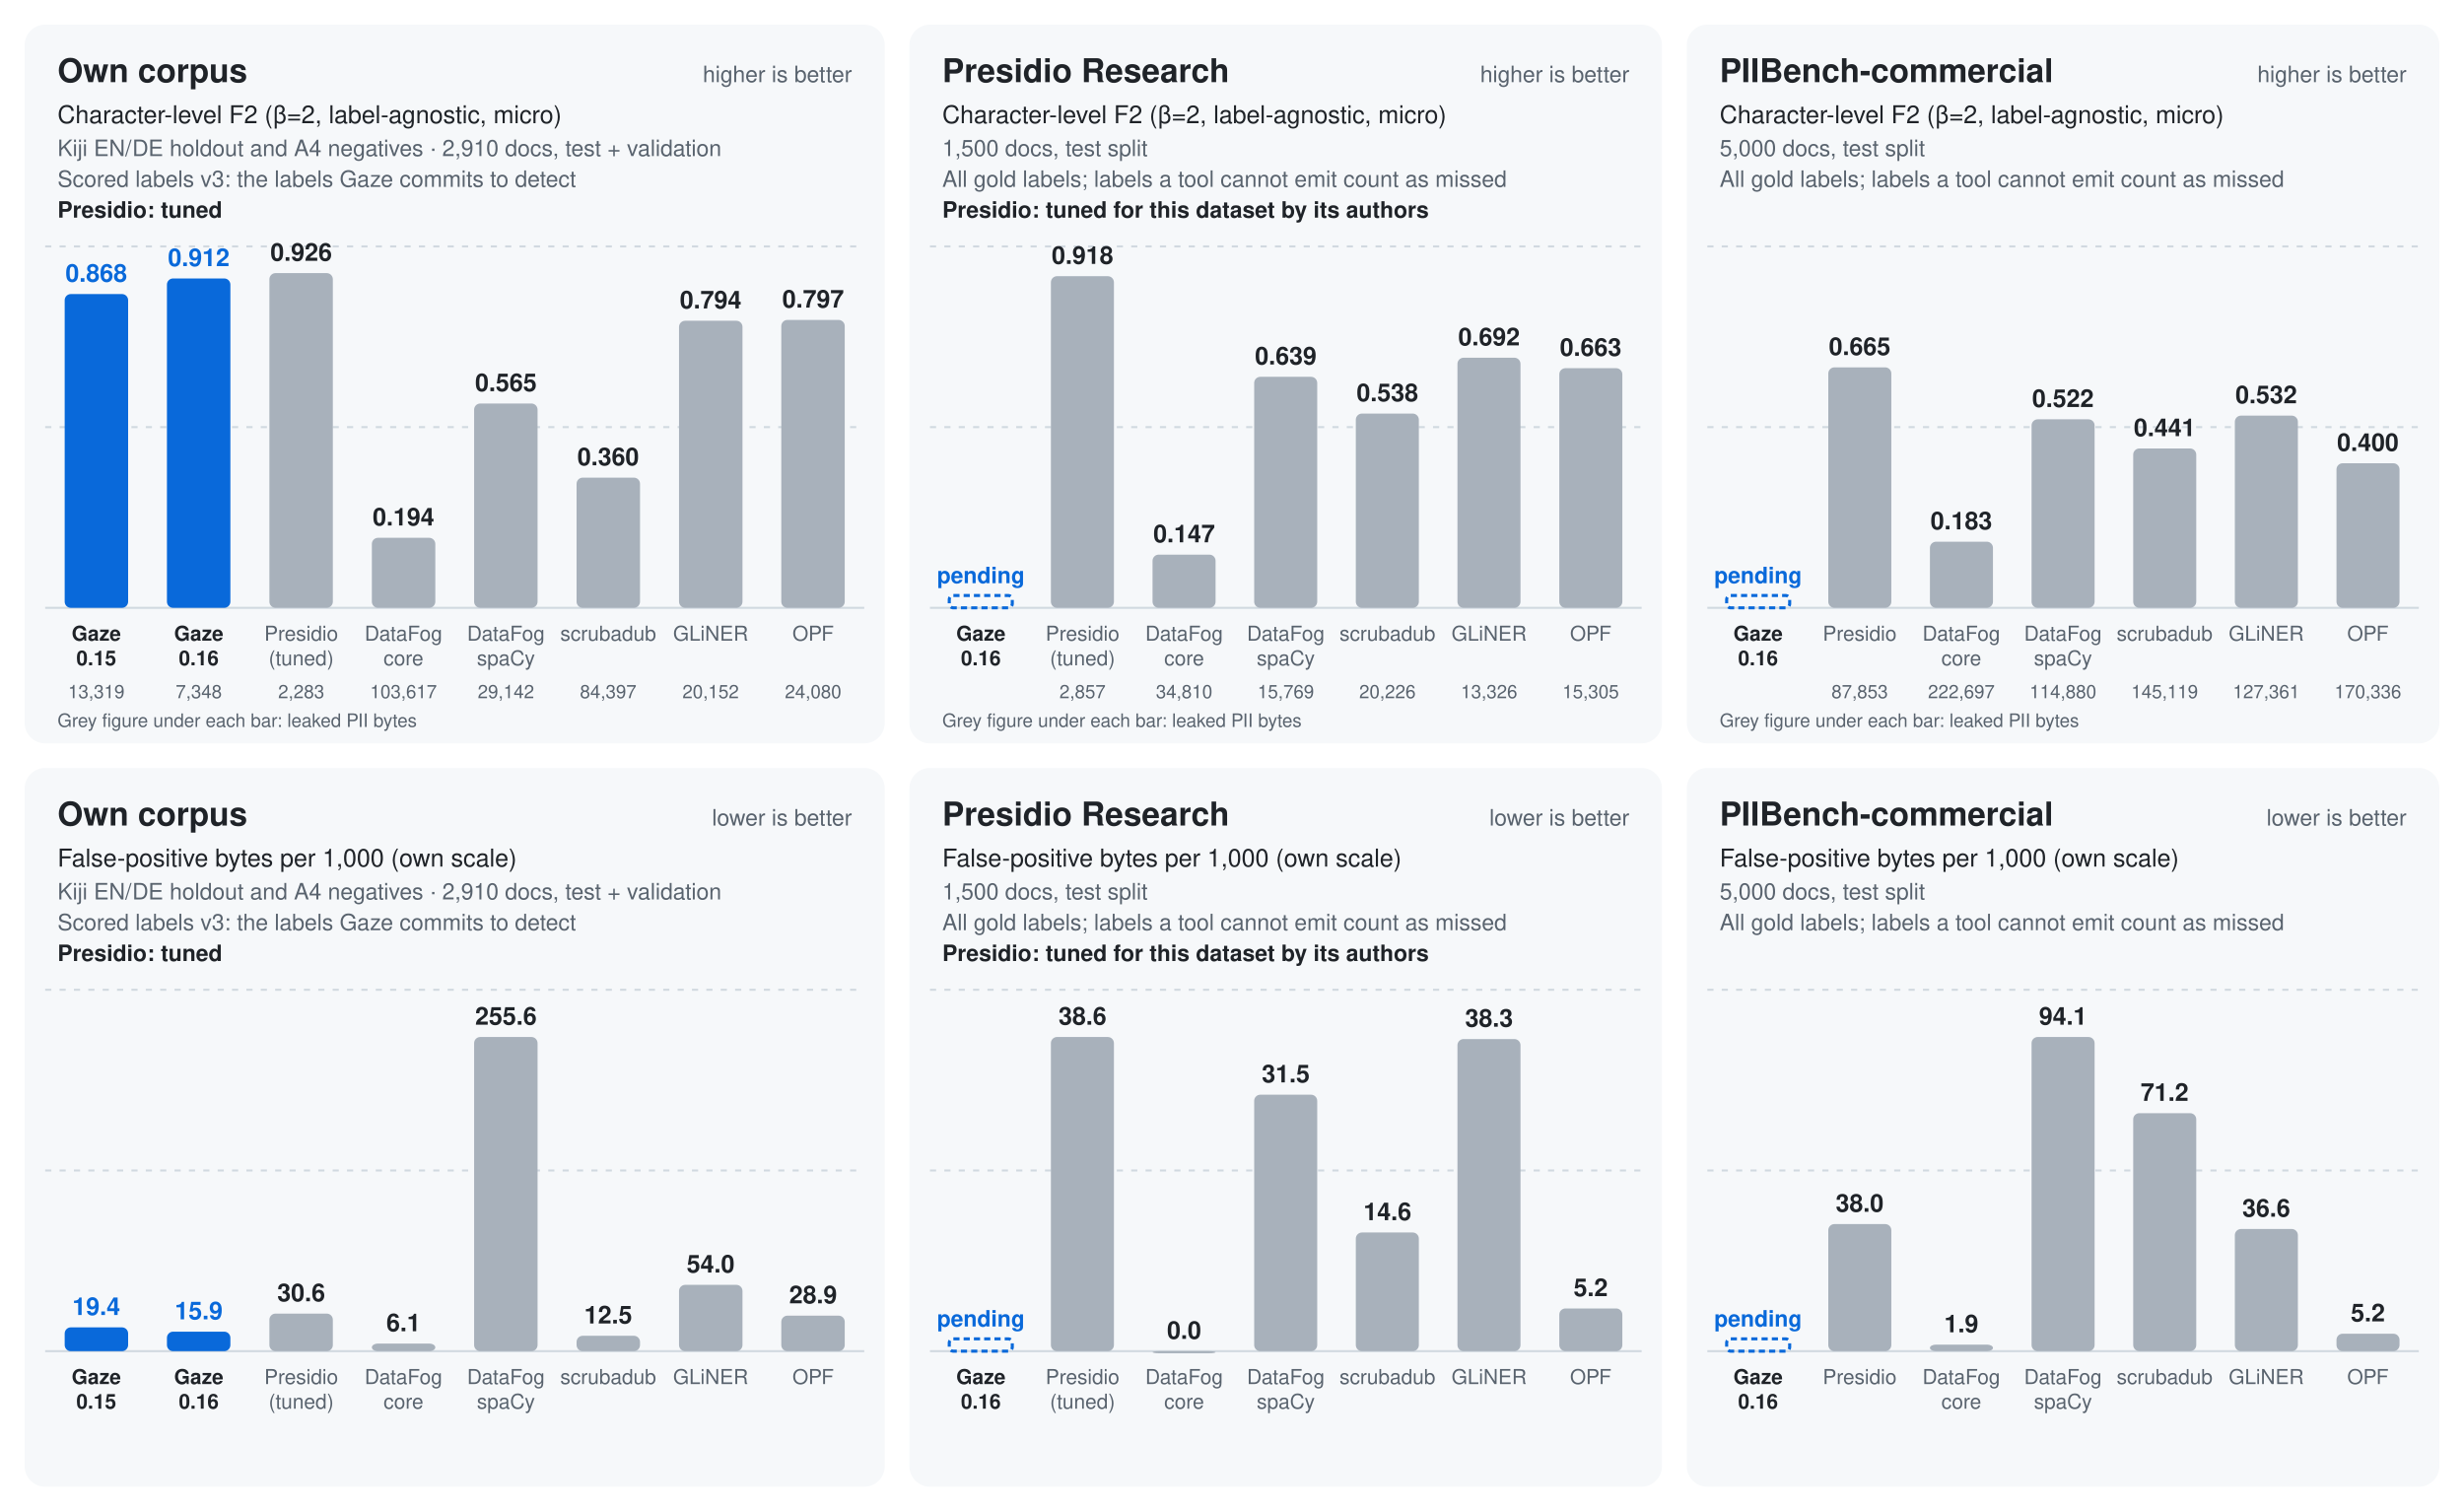
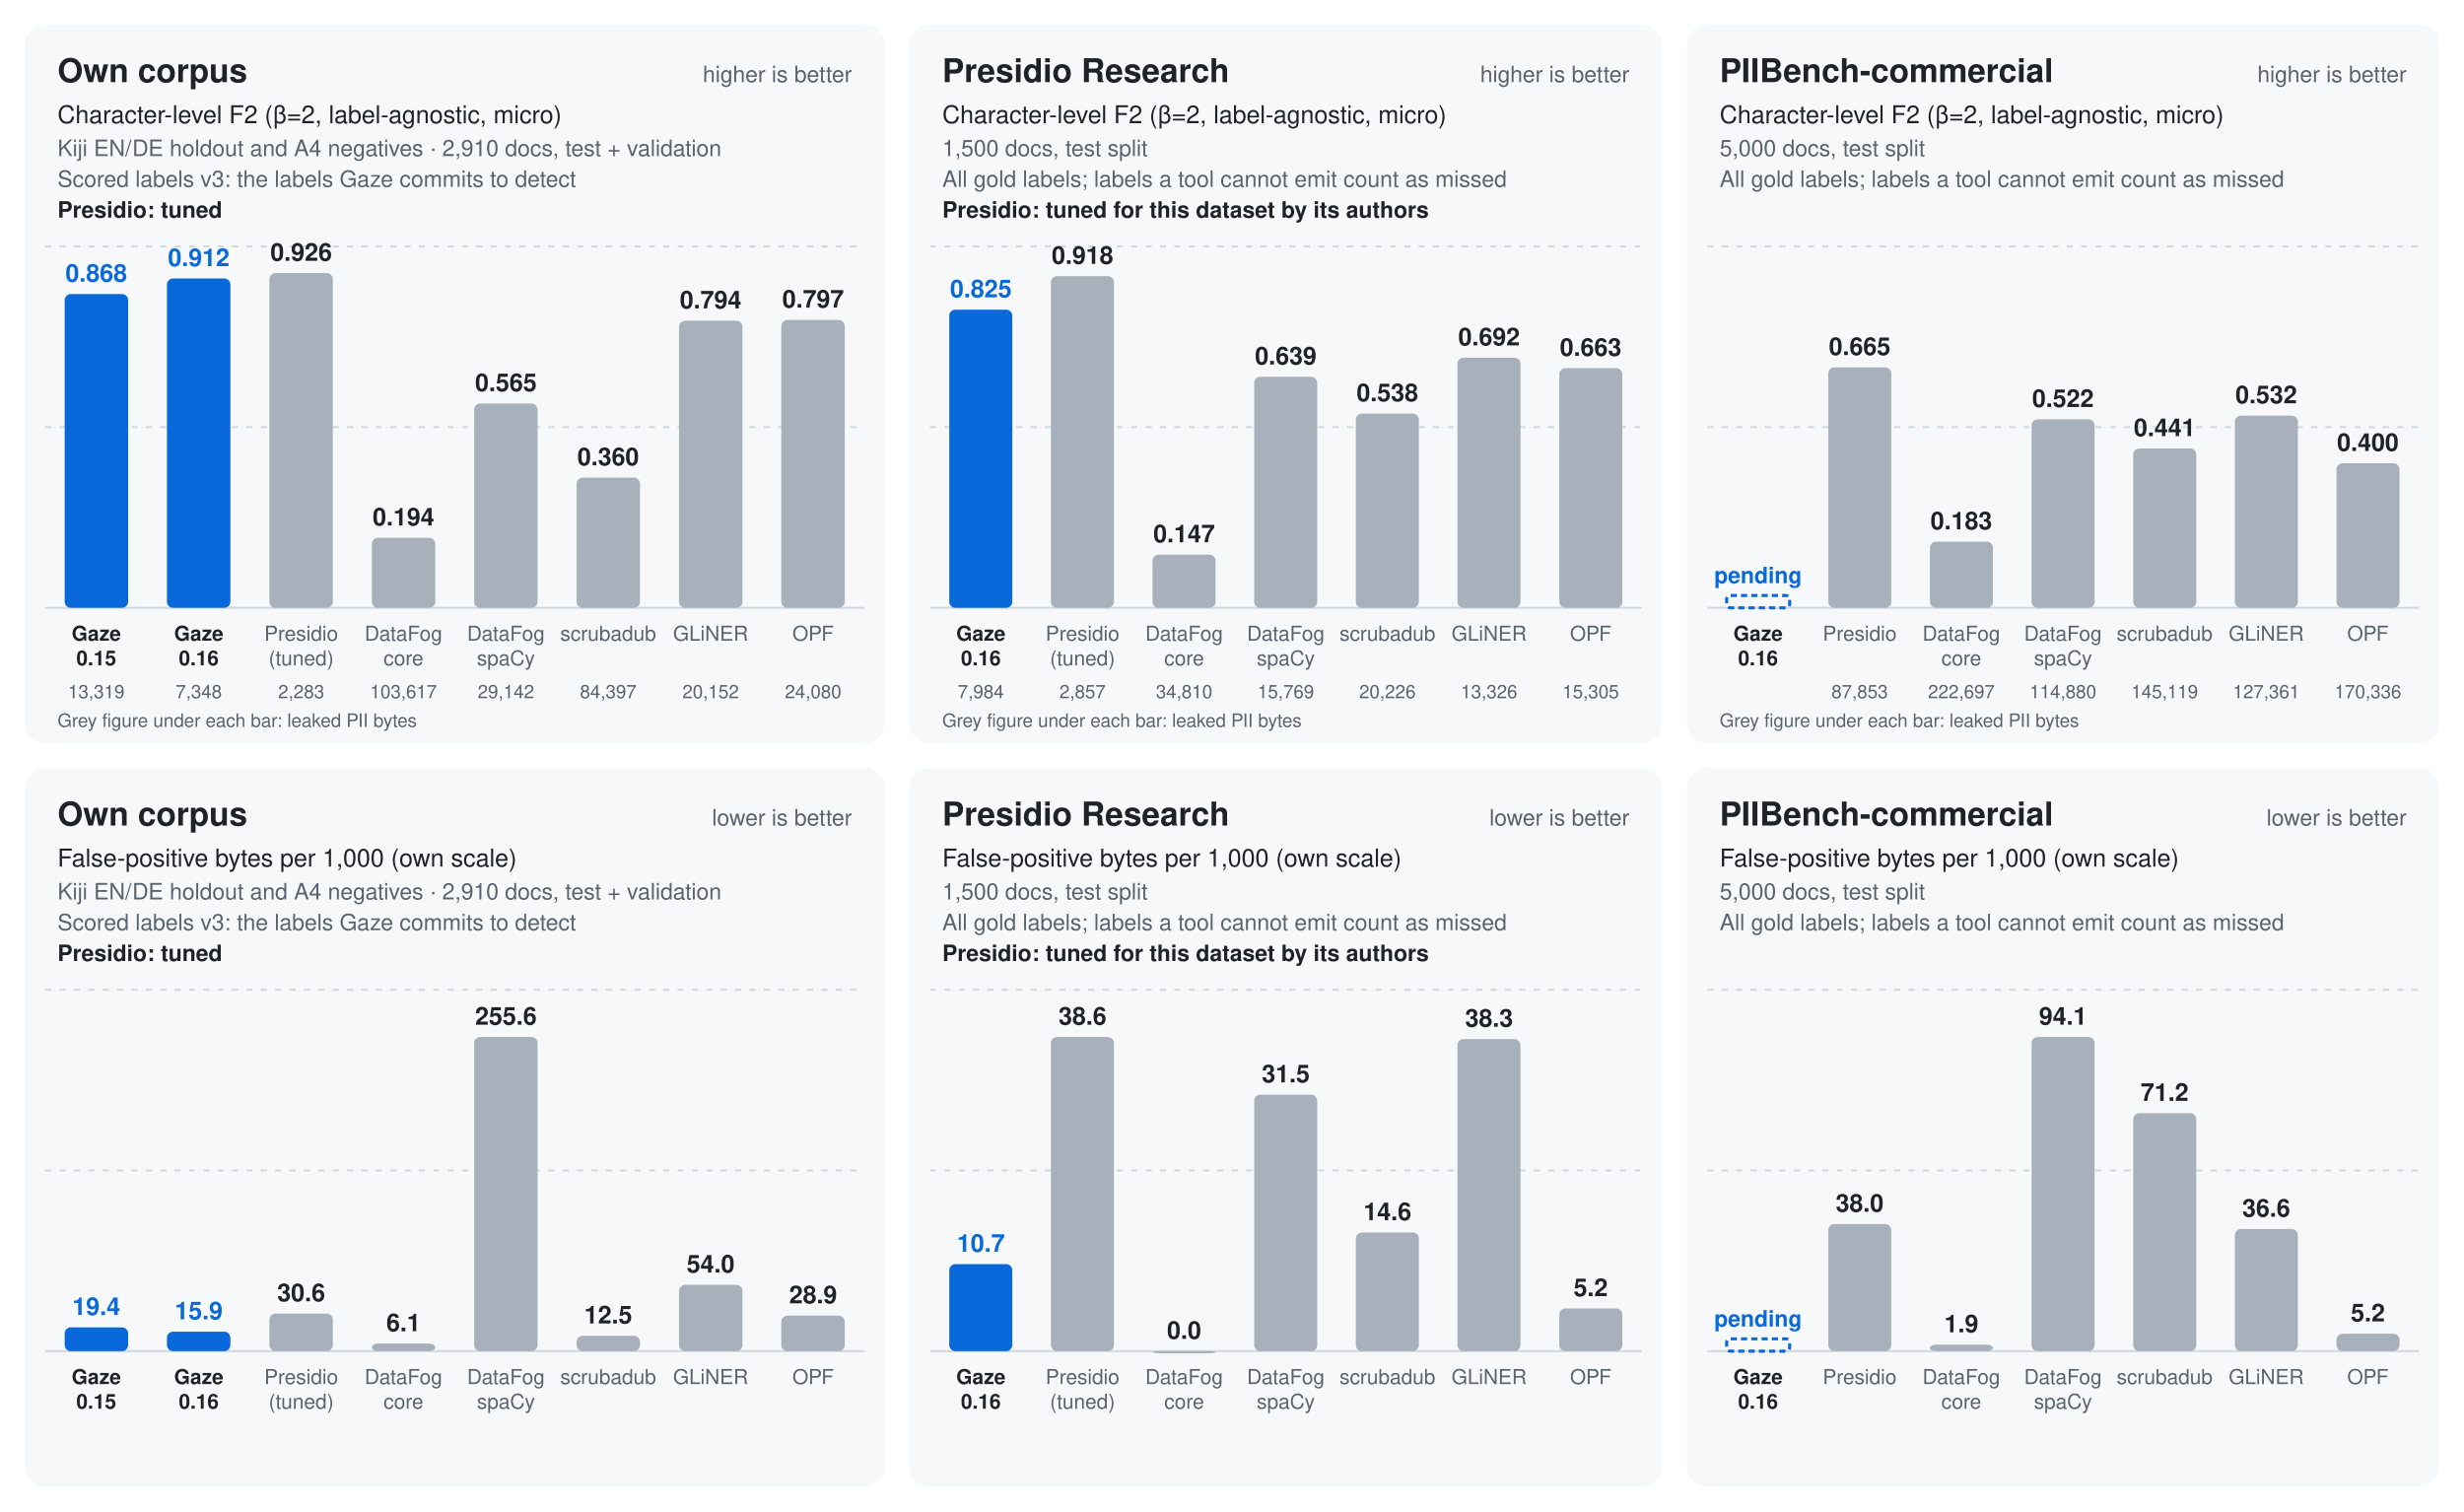
<svg xmlns="http://www.w3.org/2000/svg" viewBox="0 0 1200 736" width="1200" height="736" font-family="-apple-system,BlinkMacSystemFont,'Segoe UI',Helvetica,Arial,sans-serif" role="img" aria-label="Benchmark panels for own corpus, Presidio Research and PIIBench-commercial: character-level F2 (higher is better) with leaked PII bytes under each bar, and false-positive bytes per 1,000 bytes (lower is better), Gaze release against declared competitor configurations.">
  <rect x="12.0" y="12" width="418.9" height="350" rx="10" fill="#f6f8fa" />
  <text x="28.0" y="40" font-size="16" font-weight="700" fill="#1f2328">Own corpus</text>
  <text x="414.9" y="40" font-size="11" text-anchor="end" fill="#59636e">higher is better</text>
  <text x="28.0" y="60" font-size="12" fill="#1f2328">Character-level F2 (β=2, label-agnostic, micro)</text>
  <text x="28.0" y="76" font-size="11" fill="#59636e">Kiji EN/DE holdout and A4 negatives · 2,910 docs, test + validation</text>
  <text x="28.0" y="91" font-size="11" fill="#59636e">Scored labels v3: the labels Gaze commits to detect</text>
  <text x="28.0" y="106" font-size="11" font-weight="600" fill="#1f2328" textLength="93.0" lengthAdjust="spacingAndGlyphs">Presidio: tuned</text>
  <line x1="22.0" x2="420.9" y1="296.0" y2="296.0" stroke="#d1d9e0" stroke-width="1" />
  <line x1="22.0" x2="420.9" y1="208.0" y2="208.0" stroke="#d1d9e0" stroke-width="1" stroke-dasharray="3 4" />
  <line x1="22.0" x2="420.9" y1="120.0" y2="120.0" stroke="#d1d9e0" stroke-width="1" stroke-dasharray="3 4" />
  <rect x="31.5" y="143.2" width="30.9" height="152.8" rx="3" fill="#0969da" />
  <text x="46.9" y="137.2" font-size="12" font-weight="700" text-anchor="middle" fill="#0969da">0.868</text>
  <text x="46.9" y="312" font-size="10" font-weight="600" text-anchor="middle" fill="#1f2328">Gaze</text>
  <text x="46.9" y="324" font-size="10" font-weight="600" text-anchor="middle" fill="#1f2328">0.15</text>
  <text x="46.9" y="340.0" font-size="9" text-anchor="middle" fill="#59636e">13,319</text>
  <rect x="81.3" y="135.6" width="30.9" height="160.4" rx="3" fill="#0969da" />
  <text x="96.8" y="129.6" font-size="12" font-weight="700" text-anchor="middle" fill="#0969da">0.912</text>
  <text x="96.8" y="312" font-size="10" font-weight="600" text-anchor="middle" fill="#1f2328">Gaze</text>
  <text x="96.8" y="324" font-size="10" font-weight="600" text-anchor="middle" fill="#1f2328">0.16</text>
  <text x="96.8" y="340.0" font-size="9" text-anchor="middle" fill="#59636e">7,348</text>
  <rect x="131.2" y="133.0" width="30.9" height="163.0" rx="3" fill="#a8b1bb" />
  <text x="146.7" y="127.0" font-size="12" font-weight="700" text-anchor="middle" fill="#1f2328">0.926</text>
  <text x="146.7" y="312" font-size="10" font-weight="400" text-anchor="middle" fill="#59636e" textLength="43.9" lengthAdjust="spacingAndGlyphs">Presidio</text>
  <text x="146.7" y="324" font-size="10" font-weight="400" text-anchor="middle" fill="#59636e">(tuned)</text>
  <text x="146.7" y="340.0" font-size="9" text-anchor="middle" fill="#59636e">2,283</text>
  <rect x="181.1" y="261.9" width="30.9" height="34.1" rx="3" fill="#a8b1bb" />
  <text x="196.5" y="255.9" font-size="12" font-weight="700" text-anchor="middle" fill="#1f2328">0.194</text>
  <text x="196.5" y="312" font-size="10" font-weight="400" text-anchor="middle" fill="#59636e">DataFog</text>
  <text x="196.5" y="324" font-size="10" font-weight="400" text-anchor="middle" fill="#59636e">core</text>
  <text x="196.5" y="340.0" font-size="9" text-anchor="middle" fill="#59636e">103,617</text>
  <rect x="230.9" y="196.5" width="30.9" height="99.5" rx="3" fill="#a8b1bb" />
  <text x="246.4" y="190.5" font-size="12" font-weight="700" text-anchor="middle" fill="#1f2328">0.565</text>
  <text x="246.4" y="312" font-size="10" font-weight="400" text-anchor="middle" fill="#59636e">DataFog</text>
  <text x="246.4" y="324" font-size="10" font-weight="400" text-anchor="middle" fill="#59636e">spaCy</text>
  <text x="246.4" y="340.0" font-size="9" text-anchor="middle" fill="#59636e">29,142</text>
  <rect x="280.8" y="232.6" width="30.9" height="63.4" rx="3" fill="#a8b1bb" />
  <text x="296.2" y="226.6" font-size="12" font-weight="700" text-anchor="middle" fill="#1f2328">0.360</text>
  <text x="296.2" y="312" font-size="10" font-weight="400" text-anchor="middle" fill="#59636e" textLength="43.9" lengthAdjust="spacingAndGlyphs">scrubadub</text>
  <text x="296.2" y="340.0" font-size="9" text-anchor="middle" fill="#59636e">84,397</text>
  <rect x="330.7" y="156.2" width="30.9" height="139.8" rx="3" fill="#a8b1bb" />
  <text x="346.1" y="150.2" font-size="12" font-weight="700" text-anchor="middle" fill="#1f2328">0.794</text>
  <text x="346.1" y="312" font-size="10" font-weight="400" text-anchor="middle" fill="#59636e">GLiNER</text>
  <text x="346.1" y="340.0" font-size="9" text-anchor="middle" fill="#59636e">20,152</text>
  <rect x="380.5" y="155.8" width="30.9" height="140.2" rx="3" fill="#a8b1bb" />
  <text x="396.0" y="149.8" font-size="12" font-weight="700" text-anchor="middle" fill="#1f2328">0.797</text>
  <text x="396.0" y="312" font-size="10" font-weight="400" text-anchor="middle" fill="#59636e">OPF</text>
  <text x="396.0" y="340.0" font-size="9" text-anchor="middle" fill="#59636e">24,080</text>
  <text x="28.0" y="354" font-size="9" fill="#59636e">Grey figure under each bar: leaked PII bytes</text>
  <rect x="442.9" y="12" width="366.5" height="350" rx="10" fill="#f6f8fa" />
  <text x="458.9" y="40" font-size="16" font-weight="700" fill="#1f2328">Presidio Research</text>
  <text x="793.5" y="40" font-size="11" text-anchor="end" fill="#59636e">higher is better</text>
  <text x="458.9" y="60" font-size="12" fill="#1f2328">Character-level F2 (β=2, label-agnostic, micro)</text>
  <text x="458.9" y="76" font-size="11" fill="#59636e">1,500 docs, test split</text>
  <text x="458.9" y="91" font-size="11" fill="#59636e">All gold labels; labels a tool cannot emit count as missed</text>
  <text x="458.9" y="106" font-size="11" font-weight="600" fill="#1f2328" textLength="291.4" lengthAdjust="spacingAndGlyphs">Presidio: tuned for this dataset by its authors</text>
  <line x1="452.9" x2="799.5" y1="296.0" y2="296.0" stroke="#d1d9e0" stroke-width="1" />
  <line x1="452.9" x2="799.5" y1="208.0" y2="208.0" stroke="#d1d9e0" stroke-width="1" stroke-dasharray="3 4" />
  <line x1="452.9" x2="799.5" y1="120.0" y2="120.0" stroke="#d1d9e0" stroke-width="1" stroke-dasharray="3 4" />
-   <rect x="462.3" y="290.0" width="30.7" height="6" rx="2" fill="none" stroke="#0969da" stroke-width="1.5" stroke-dasharray="3 2" />
-   <text x="477.7" y="284.0" font-size="11" font-weight="700" text-anchor="middle" fill="#0969da">pending</text>
+   <rect x="462.3" y="150.8" width="30.7" height="145.2" rx="3" fill="#0969da" />
+   <text x="477.7" y="144.8" font-size="12" font-weight="700" text-anchor="middle" fill="#0969da">0.825</text>
  <text x="477.7" y="312" font-size="10" font-weight="600" text-anchor="middle" fill="#1f2328">Gaze</text>
  <text x="477.7" y="324" font-size="10" font-weight="600" text-anchor="middle" fill="#1f2328">0.16</text>
+   <text x="477.7" y="340.0" font-size="9" text-anchor="middle" fill="#59636e">7,984</text>
  <rect x="511.8" y="134.5" width="30.7" height="161.5" rx="3" fill="#a8b1bb" />
  <text x="527.2" y="128.5" font-size="12" font-weight="700" text-anchor="middle" fill="#1f2328">0.918</text>
  <text x="527.2" y="312" font-size="10" font-weight="400" text-anchor="middle" fill="#59636e" textLength="43.5" lengthAdjust="spacingAndGlyphs">Presidio</text>
  <text x="527.2" y="324" font-size="10" font-weight="400" text-anchor="middle" fill="#59636e">(tuned)</text>
  <text x="527.2" y="340.0" font-size="9" text-anchor="middle" fill="#59636e">2,857</text>
  <rect x="561.3" y="270.1" width="30.7" height="25.9" rx="3" fill="#a8b1bb" />
  <text x="576.7" y="264.1" font-size="12" font-weight="700" text-anchor="middle" fill="#1f2328">0.147</text>
  <text x="576.7" y="312" font-size="10" font-weight="400" text-anchor="middle" fill="#59636e">DataFog</text>
  <text x="576.7" y="324" font-size="10" font-weight="400" text-anchor="middle" fill="#59636e">core</text>
  <text x="576.7" y="340.0" font-size="9" text-anchor="middle" fill="#59636e">34,810</text>
  <rect x="610.8" y="183.5" width="30.7" height="112.5" rx="3" fill="#a8b1bb" />
  <text x="626.2" y="177.5" font-size="12" font-weight="700" text-anchor="middle" fill="#1f2328">0.639</text>
  <text x="626.2" y="312" font-size="10" font-weight="400" text-anchor="middle" fill="#59636e">DataFog</text>
  <text x="626.2" y="324" font-size="10" font-weight="400" text-anchor="middle" fill="#59636e">spaCy</text>
  <text x="626.2" y="340.0" font-size="9" text-anchor="middle" fill="#59636e">15,769</text>
  <rect x="660.3" y="201.4" width="30.7" height="94.6" rx="3" fill="#a8b1bb" />
  <text x="675.7" y="195.4" font-size="12" font-weight="700" text-anchor="middle" fill="#1f2328">0.538</text>
  <text x="675.7" y="312" font-size="10" font-weight="400" text-anchor="middle" fill="#59636e" textLength="43.5" lengthAdjust="spacingAndGlyphs">scrubadub</text>
  <text x="675.7" y="340.0" font-size="9" text-anchor="middle" fill="#59636e">20,226</text>
  <rect x="709.8" y="174.2" width="30.7" height="121.8" rx="3" fill="#a8b1bb" />
  <text x="725.2" y="168.2" font-size="12" font-weight="700" text-anchor="middle" fill="#1f2328">0.692</text>
  <text x="725.2" y="312" font-size="10" font-weight="400" text-anchor="middle" fill="#59636e">GLiNER</text>
  <text x="725.2" y="340.0" font-size="9" text-anchor="middle" fill="#59636e">13,326</text>
  <rect x="759.4" y="179.3" width="30.7" height="116.7" rx="3" fill="#a8b1bb" />
  <text x="774.7" y="173.3" font-size="12" font-weight="700" text-anchor="middle" fill="#1f2328">0.663</text>
  <text x="774.7" y="312" font-size="10" font-weight="400" text-anchor="middle" fill="#59636e">OPF</text>
  <text x="774.7" y="340.0" font-size="9" text-anchor="middle" fill="#59636e">15,305</text>
  <text x="458.9" y="354" font-size="9" fill="#59636e">Grey figure under each bar: leaked PII bytes</text>
  <rect x="821.5" y="12" width="366.5" height="350" rx="10" fill="#f6f8fa" />
  <text x="837.5" y="40" font-size="16" font-weight="700" fill="#1f2328">PIIBench-commercial</text>
  <text x="1172.0" y="40" font-size="11" text-anchor="end" fill="#59636e">higher is better</text>
  <text x="837.5" y="60" font-size="12" fill="#1f2328">Character-level F2 (β=2, label-agnostic, micro)</text>
  <text x="837.5" y="76" font-size="11" fill="#59636e">5,000 docs, test split</text>
  <text x="837.5" y="91" font-size="11" fill="#59636e">All gold labels; labels a tool cannot emit count as missed</text>
  <line x1="831.5" x2="1178.0" y1="296.0" y2="296.0" stroke="#d1d9e0" stroke-width="1" />
  <line x1="831.5" x2="1178.0" y1="208.0" y2="208.0" stroke="#d1d9e0" stroke-width="1" stroke-dasharray="3 4" />
  <line x1="831.5" x2="1178.0" y1="120.0" y2="120.0" stroke="#d1d9e0" stroke-width="1" stroke-dasharray="3 4" />
  <rect x="840.9" y="290.0" width="30.7" height="6" rx="2" fill="none" stroke="#0969da" stroke-width="1.5" stroke-dasharray="3 2" />
  <text x="856.2" y="284.0" font-size="11" font-weight="700" text-anchor="middle" fill="#0969da">pending</text>
  <text x="856.2" y="312" font-size="10" font-weight="600" text-anchor="middle" fill="#1f2328">Gaze</text>
  <text x="856.2" y="324" font-size="10" font-weight="600" text-anchor="middle" fill="#1f2328">0.16</text>
  <rect x="890.4" y="178.9" width="30.7" height="117.1" rx="3" fill="#a8b1bb" />
  <text x="905.7" y="172.9" font-size="12" font-weight="700" text-anchor="middle" fill="#1f2328">0.665</text>
  <text x="905.7" y="312" font-size="10" font-weight="400" text-anchor="middle" fill="#59636e" textLength="43.5" lengthAdjust="spacingAndGlyphs">Presidio</text>
  <text x="905.7" y="340.0" font-size="9" text-anchor="middle" fill="#59636e">87,853</text>
  <rect x="939.9" y="263.8" width="30.7" height="32.2" rx="3" fill="#a8b1bb" />
  <text x="955.2" y="257.8" font-size="12" font-weight="700" text-anchor="middle" fill="#1f2328">0.183</text>
  <text x="955.2" y="312" font-size="10" font-weight="400" text-anchor="middle" fill="#59636e">DataFog</text>
  <text x="955.2" y="324" font-size="10" font-weight="400" text-anchor="middle" fill="#59636e">core</text>
  <text x="955.2" y="340.0" font-size="9" text-anchor="middle" fill="#59636e">222,697</text>
  <rect x="989.4" y="204.2" width="30.7" height="91.8" rx="3" fill="#a8b1bb" />
  <text x="1004.7" y="198.2" font-size="12" font-weight="700" text-anchor="middle" fill="#1f2328">0.522</text>
  <text x="1004.7" y="312" font-size="10" font-weight="400" text-anchor="middle" fill="#59636e">DataFog</text>
  <text x="1004.7" y="324" font-size="10" font-weight="400" text-anchor="middle" fill="#59636e">spaCy</text>
  <text x="1004.7" y="340.0" font-size="9" text-anchor="middle" fill="#59636e">114,880</text>
  <rect x="1038.9" y="218.4" width="30.7" height="77.6" rx="3" fill="#a8b1bb" />
  <text x="1054.2" y="212.4" font-size="12" font-weight="700" text-anchor="middle" fill="#1f2328">0.441</text>
  <text x="1054.2" y="312" font-size="10" font-weight="400" text-anchor="middle" fill="#59636e" textLength="43.5" lengthAdjust="spacingAndGlyphs">scrubadub</text>
  <text x="1054.2" y="340.0" font-size="9" text-anchor="middle" fill="#59636e">145,119</text>
  <rect x="1088.4" y="202.4" width="30.7" height="93.6" rx="3" fill="#a8b1bb" />
  <text x="1103.7" y="196.4" font-size="12" font-weight="700" text-anchor="middle" fill="#1f2328">0.532</text>
  <text x="1103.7" y="312" font-size="10" font-weight="400" text-anchor="middle" fill="#59636e">GLiNER</text>
  <text x="1103.7" y="340.0" font-size="9" text-anchor="middle" fill="#59636e">127,361</text>
  <rect x="1137.9" y="225.6" width="30.7" height="70.4" rx="3" fill="#a8b1bb" />
  <text x="1153.2" y="219.6" font-size="12" font-weight="700" text-anchor="middle" fill="#1f2328">0.400</text>
  <text x="1153.2" y="312" font-size="10" font-weight="400" text-anchor="middle" fill="#59636e">OPF</text>
  <text x="1153.2" y="340.0" font-size="9" text-anchor="middle" fill="#59636e">170,336</text>
  <text x="837.5" y="354" font-size="9" fill="#59636e">Grey figure under each bar: leaked PII bytes</text>
  <rect x="12.0" y="374" width="418.9" height="350" rx="10" fill="#f6f8fa" />
  <text x="28.0" y="402" font-size="16" font-weight="700" fill="#1f2328">Own corpus</text>
  <text x="414.9" y="402" font-size="11" text-anchor="end" fill="#59636e">lower is better</text>
  <text x="28.0" y="422" font-size="12" fill="#1f2328">False-positive bytes per 1,000 (own scale)</text>
  <text x="28.0" y="438" font-size="11" fill="#59636e">Kiji EN/DE holdout and A4 negatives · 2,910 docs, test + validation</text>
  <text x="28.0" y="453" font-size="11" fill="#59636e">Scored labels v3: the labels Gaze commits to detect</text>
  <text x="28.0" y="468" font-size="11" font-weight="600" fill="#1f2328" textLength="93.0" lengthAdjust="spacingAndGlyphs">Presidio: tuned</text>
  <line x1="22.0" x2="420.9" y1="658.0" y2="658.0" stroke="#d1d9e0" stroke-width="1" />
  <line x1="22.0" x2="420.9" y1="570.0" y2="570.0" stroke="#d1d9e0" stroke-width="1" stroke-dasharray="3 4" />
  <line x1="22.0" x2="420.9" y1="482.0" y2="482.0" stroke="#d1d9e0" stroke-width="1" stroke-dasharray="3 4" />
  <rect x="31.5" y="646.4" width="30.9" height="11.6" rx="3" fill="#0969da" />
  <text x="46.9" y="640.4" font-size="12" font-weight="700" text-anchor="middle" fill="#0969da">19.4</text>
  <text x="46.9" y="674" font-size="10" font-weight="600" text-anchor="middle" fill="#1f2328">Gaze</text>
  <text x="46.9" y="686" font-size="10" font-weight="600" text-anchor="middle" fill="#1f2328">0.15</text>
  <rect x="81.3" y="648.5" width="30.9" height="9.5" rx="3" fill="#0969da" />
  <text x="96.8" y="642.5" font-size="12" font-weight="700" text-anchor="middle" fill="#0969da">15.9</text>
  <text x="96.8" y="674" font-size="10" font-weight="600" text-anchor="middle" fill="#1f2328">Gaze</text>
  <text x="96.8" y="686" font-size="10" font-weight="600" text-anchor="middle" fill="#1f2328">0.16</text>
  <rect x="131.2" y="639.7" width="30.9" height="18.3" rx="3" fill="#a8b1bb" />
  <text x="146.7" y="633.7" font-size="12" font-weight="700" text-anchor="middle" fill="#1f2328">30.6</text>
  <text x="146.7" y="674" font-size="10" font-weight="400" text-anchor="middle" fill="#59636e" textLength="43.9" lengthAdjust="spacingAndGlyphs">Presidio</text>
  <text x="146.7" y="686" font-size="10" font-weight="400" text-anchor="middle" fill="#59636e">(tuned)</text>
  <rect x="181.1" y="654.3" width="30.9" height="3.7" rx="3" fill="#a8b1bb" />
  <text x="196.5" y="648.3" font-size="12" font-weight="700" text-anchor="middle" fill="#1f2328">6.1</text>
  <text x="196.5" y="674" font-size="10" font-weight="400" text-anchor="middle" fill="#59636e">DataFog</text>
  <text x="196.5" y="686" font-size="10" font-weight="400" text-anchor="middle" fill="#59636e">core</text>
  <rect x="230.9" y="505.0" width="30.9" height="153.0" rx="3" fill="#a8b1bb" />
  <text x="246.4" y="499.0" font-size="12" font-weight="700" text-anchor="middle" fill="#1f2328">255.6</text>
  <text x="246.4" y="674" font-size="10" font-weight="400" text-anchor="middle" fill="#59636e">DataFog</text>
  <text x="246.4" y="686" font-size="10" font-weight="400" text-anchor="middle" fill="#59636e">spaCy</text>
  <rect x="280.8" y="650.5" width="30.9" height="7.5" rx="3" fill="#a8b1bb" />
  <text x="296.2" y="644.5" font-size="12" font-weight="700" text-anchor="middle" fill="#1f2328">12.5</text>
  <text x="296.2" y="674" font-size="10" font-weight="400" text-anchor="middle" fill="#59636e" textLength="43.9" lengthAdjust="spacingAndGlyphs">scrubadub</text>
  <rect x="330.7" y="625.7" width="30.9" height="32.3" rx="3" fill="#a8b1bb" />
  <text x="346.1" y="619.7" font-size="12" font-weight="700" text-anchor="middle" fill="#1f2328">54.0</text>
  <text x="346.1" y="674" font-size="10" font-weight="400" text-anchor="middle" fill="#59636e">GLiNER</text>
  <rect x="380.5" y="640.7" width="30.9" height="17.3" rx="3" fill="#a8b1bb" />
  <text x="396.0" y="634.7" font-size="12" font-weight="700" text-anchor="middle" fill="#1f2328">28.9</text>
  <text x="396.0" y="674" font-size="10" font-weight="400" text-anchor="middle" fill="#59636e">OPF</text>
  <rect x="442.9" y="374" width="366.5" height="350" rx="10" fill="#f6f8fa" />
  <text x="458.9" y="402" font-size="16" font-weight="700" fill="#1f2328">Presidio Research</text>
  <text x="793.5" y="402" font-size="11" text-anchor="end" fill="#59636e">lower is better</text>
  <text x="458.9" y="422" font-size="12" fill="#1f2328">False-positive bytes per 1,000 (own scale)</text>
  <text x="458.9" y="438" font-size="11" fill="#59636e">1,500 docs, test split</text>
  <text x="458.9" y="453" font-size="11" fill="#59636e">All gold labels; labels a tool cannot emit count as missed</text>
  <text x="458.9" y="468" font-size="11" font-weight="600" fill="#1f2328" textLength="291.4" lengthAdjust="spacingAndGlyphs">Presidio: tuned for this dataset by its authors</text>
  <line x1="452.9" x2="799.5" y1="658.0" y2="658.0" stroke="#d1d9e0" stroke-width="1" />
  <line x1="452.9" x2="799.5" y1="570.0" y2="570.0" stroke="#d1d9e0" stroke-width="1" stroke-dasharray="3 4" />
  <line x1="452.9" x2="799.5" y1="482.0" y2="482.0" stroke="#d1d9e0" stroke-width="1" stroke-dasharray="3 4" />
-   <rect x="462.3" y="652.0" width="30.7" height="6" rx="2" fill="none" stroke="#0969da" stroke-width="1.5" stroke-dasharray="3 2" />
-   <text x="477.7" y="646.0" font-size="11" font-weight="700" text-anchor="middle" fill="#0969da">pending</text>
+   <rect x="462.3" y="615.6" width="30.7" height="42.4" rx="3" fill="#0969da" />
+   <text x="477.7" y="609.6" font-size="12" font-weight="700" text-anchor="middle" fill="#0969da">10.7</text>
  <text x="477.7" y="674" font-size="10" font-weight="600" text-anchor="middle" fill="#1f2328">Gaze</text>
  <text x="477.7" y="686" font-size="10" font-weight="600" text-anchor="middle" fill="#1f2328">0.16</text>
  <rect x="511.8" y="505.0" width="30.7" height="153.0" rx="3" fill="#a8b1bb" />
  <text x="527.2" y="499.0" font-size="12" font-weight="700" text-anchor="middle" fill="#1f2328">38.6</text>
  <text x="527.2" y="674" font-size="10" font-weight="400" text-anchor="middle" fill="#59636e" textLength="43.5" lengthAdjust="spacingAndGlyphs">Presidio</text>
  <text x="527.2" y="686" font-size="10" font-weight="400" text-anchor="middle" fill="#59636e">(tuned)</text>
  <rect x="561.3" y="658.0" width="30.7" height="1.0" rx="3" fill="#a8b1bb" />
  <text x="576.7" y="652.0" font-size="12" font-weight="700" text-anchor="middle" fill="#1f2328">0.0</text>
  <text x="576.7" y="674" font-size="10" font-weight="400" text-anchor="middle" fill="#59636e">DataFog</text>
  <text x="576.7" y="686" font-size="10" font-weight="400" text-anchor="middle" fill="#59636e">core</text>
  <rect x="610.8" y="533.1" width="30.7" height="124.9" rx="3" fill="#a8b1bb" />
  <text x="626.2" y="527.1" font-size="12" font-weight="700" text-anchor="middle" fill="#1f2328">31.5</text>
  <text x="626.2" y="674" font-size="10" font-weight="400" text-anchor="middle" fill="#59636e">DataFog</text>
  <text x="626.2" y="686" font-size="10" font-weight="400" text-anchor="middle" fill="#59636e">spaCy</text>
  <rect x="660.3" y="600.2" width="30.7" height="57.8" rx="3" fill="#a8b1bb" />
  <text x="675.7" y="594.2" font-size="12" font-weight="700" text-anchor="middle" fill="#1f2328">14.6</text>
  <text x="675.7" y="674" font-size="10" font-weight="400" text-anchor="middle" fill="#59636e" textLength="43.5" lengthAdjust="spacingAndGlyphs">scrubadub</text>
  <rect x="709.8" y="506.0" width="30.7" height="152.0" rx="3" fill="#a8b1bb" />
  <text x="725.2" y="500.0" font-size="12" font-weight="700" text-anchor="middle" fill="#1f2328">38.3</text>
  <text x="725.2" y="674" font-size="10" font-weight="400" text-anchor="middle" fill="#59636e">GLiNER</text>
  <rect x="759.4" y="637.2" width="30.7" height="20.8" rx="3" fill="#a8b1bb" />
  <text x="774.7" y="631.2" font-size="12" font-weight="700" text-anchor="middle" fill="#1f2328">5.2</text>
  <text x="774.7" y="674" font-size="10" font-weight="400" text-anchor="middle" fill="#59636e">OPF</text>
  <rect x="821.5" y="374" width="366.5" height="350" rx="10" fill="#f6f8fa" />
  <text x="837.5" y="402" font-size="16" font-weight="700" fill="#1f2328">PIIBench-commercial</text>
  <text x="1172.0" y="402" font-size="11" text-anchor="end" fill="#59636e">lower is better</text>
  <text x="837.5" y="422" font-size="12" fill="#1f2328">False-positive bytes per 1,000 (own scale)</text>
  <text x="837.5" y="438" font-size="11" fill="#59636e">5,000 docs, test split</text>
  <text x="837.5" y="453" font-size="11" fill="#59636e">All gold labels; labels a tool cannot emit count as missed</text>
  <line x1="831.5" x2="1178.0" y1="658.0" y2="658.0" stroke="#d1d9e0" stroke-width="1" />
  <line x1="831.5" x2="1178.0" y1="570.0" y2="570.0" stroke="#d1d9e0" stroke-width="1" stroke-dasharray="3 4" />
  <line x1="831.5" x2="1178.0" y1="482.0" y2="482.0" stroke="#d1d9e0" stroke-width="1" stroke-dasharray="3 4" />
  <rect x="840.9" y="652.0" width="30.7" height="6" rx="2" fill="none" stroke="#0969da" stroke-width="1.5" stroke-dasharray="3 2" />
  <text x="856.2" y="646.0" font-size="11" font-weight="700" text-anchor="middle" fill="#0969da">pending</text>
  <text x="856.2" y="674" font-size="10" font-weight="600" text-anchor="middle" fill="#1f2328">Gaze</text>
  <text x="856.2" y="686" font-size="10" font-weight="600" text-anchor="middle" fill="#1f2328">0.16</text>
  <rect x="890.4" y="596.1" width="30.7" height="61.9" rx="3" fill="#a8b1bb" />
  <text x="905.7" y="590.1" font-size="12" font-weight="700" text-anchor="middle" fill="#1f2328">38.0</text>
  <text x="905.7" y="674" font-size="10" font-weight="400" text-anchor="middle" fill="#59636e" textLength="43.5" lengthAdjust="spacingAndGlyphs">Presidio</text>
  <rect x="939.9" y="654.8" width="30.7" height="3.2" rx="3" fill="#a8b1bb" />
  <text x="955.2" y="648.8" font-size="12" font-weight="700" text-anchor="middle" fill="#1f2328">1.9</text>
  <text x="955.2" y="674" font-size="10" font-weight="400" text-anchor="middle" fill="#59636e">DataFog</text>
  <text x="955.2" y="686" font-size="10" font-weight="400" text-anchor="middle" fill="#59636e">core</text>
  <rect x="989.4" y="505.0" width="30.7" height="153.0" rx="3" fill="#a8b1bb" />
  <text x="1004.7" y="499.0" font-size="12" font-weight="700" text-anchor="middle" fill="#1f2328">94.1</text>
  <text x="1004.7" y="674" font-size="10" font-weight="400" text-anchor="middle" fill="#59636e">DataFog</text>
  <text x="1004.7" y="686" font-size="10" font-weight="400" text-anchor="middle" fill="#59636e">spaCy</text>
  <rect x="1038.9" y="542.1" width="30.7" height="115.9" rx="3" fill="#a8b1bb" />
  <text x="1054.2" y="536.1" font-size="12" font-weight="700" text-anchor="middle" fill="#1f2328">71.2</text>
  <text x="1054.2" y="674" font-size="10" font-weight="400" text-anchor="middle" fill="#59636e" textLength="43.5" lengthAdjust="spacingAndGlyphs">scrubadub</text>
  <rect x="1088.4" y="598.5" width="30.7" height="59.5" rx="3" fill="#a8b1bb" />
  <text x="1103.7" y="592.5" font-size="12" font-weight="700" text-anchor="middle" fill="#1f2328">36.6</text>
  <text x="1103.7" y="674" font-size="10" font-weight="400" text-anchor="middle" fill="#59636e">GLiNER</text>
  <rect x="1137.9" y="649.5" width="30.7" height="8.5" rx="3" fill="#a8b1bb" />
  <text x="1153.2" y="643.5" font-size="12" font-weight="700" text-anchor="middle" fill="#1f2328">5.2</text>
  <text x="1153.2" y="674" font-size="10" font-weight="400" text-anchor="middle" fill="#59636e">OPF</text>
</svg>
